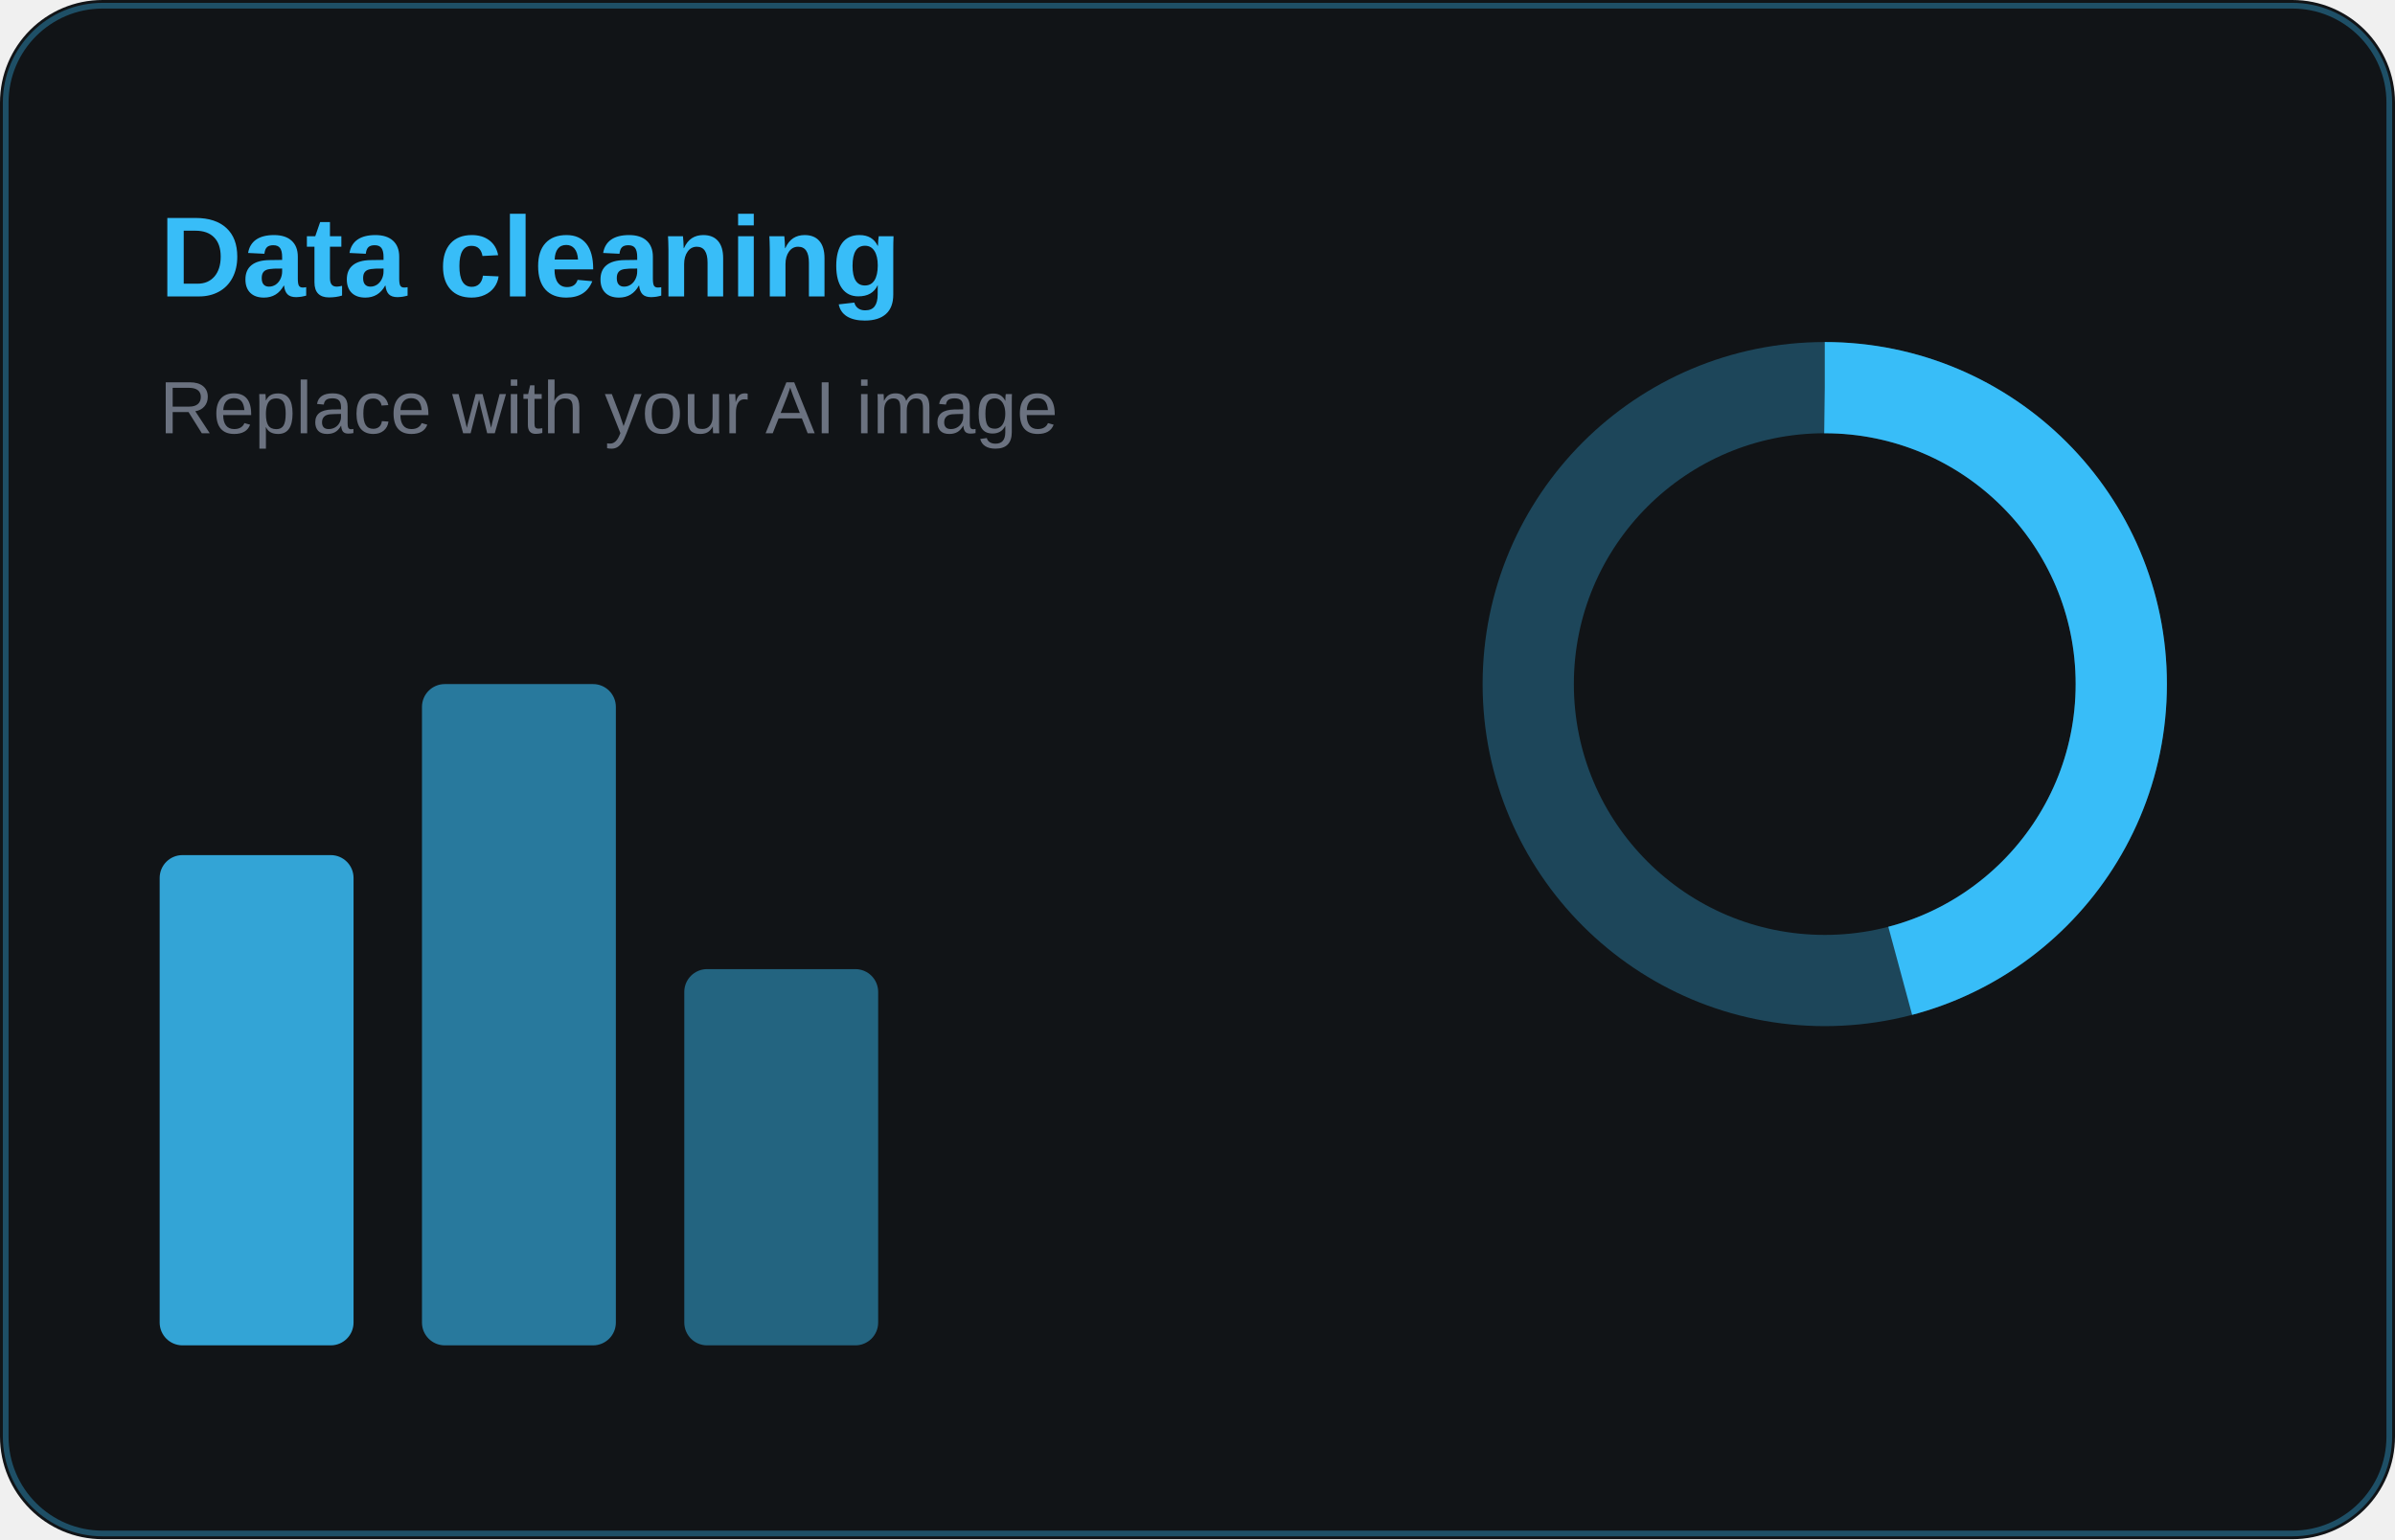
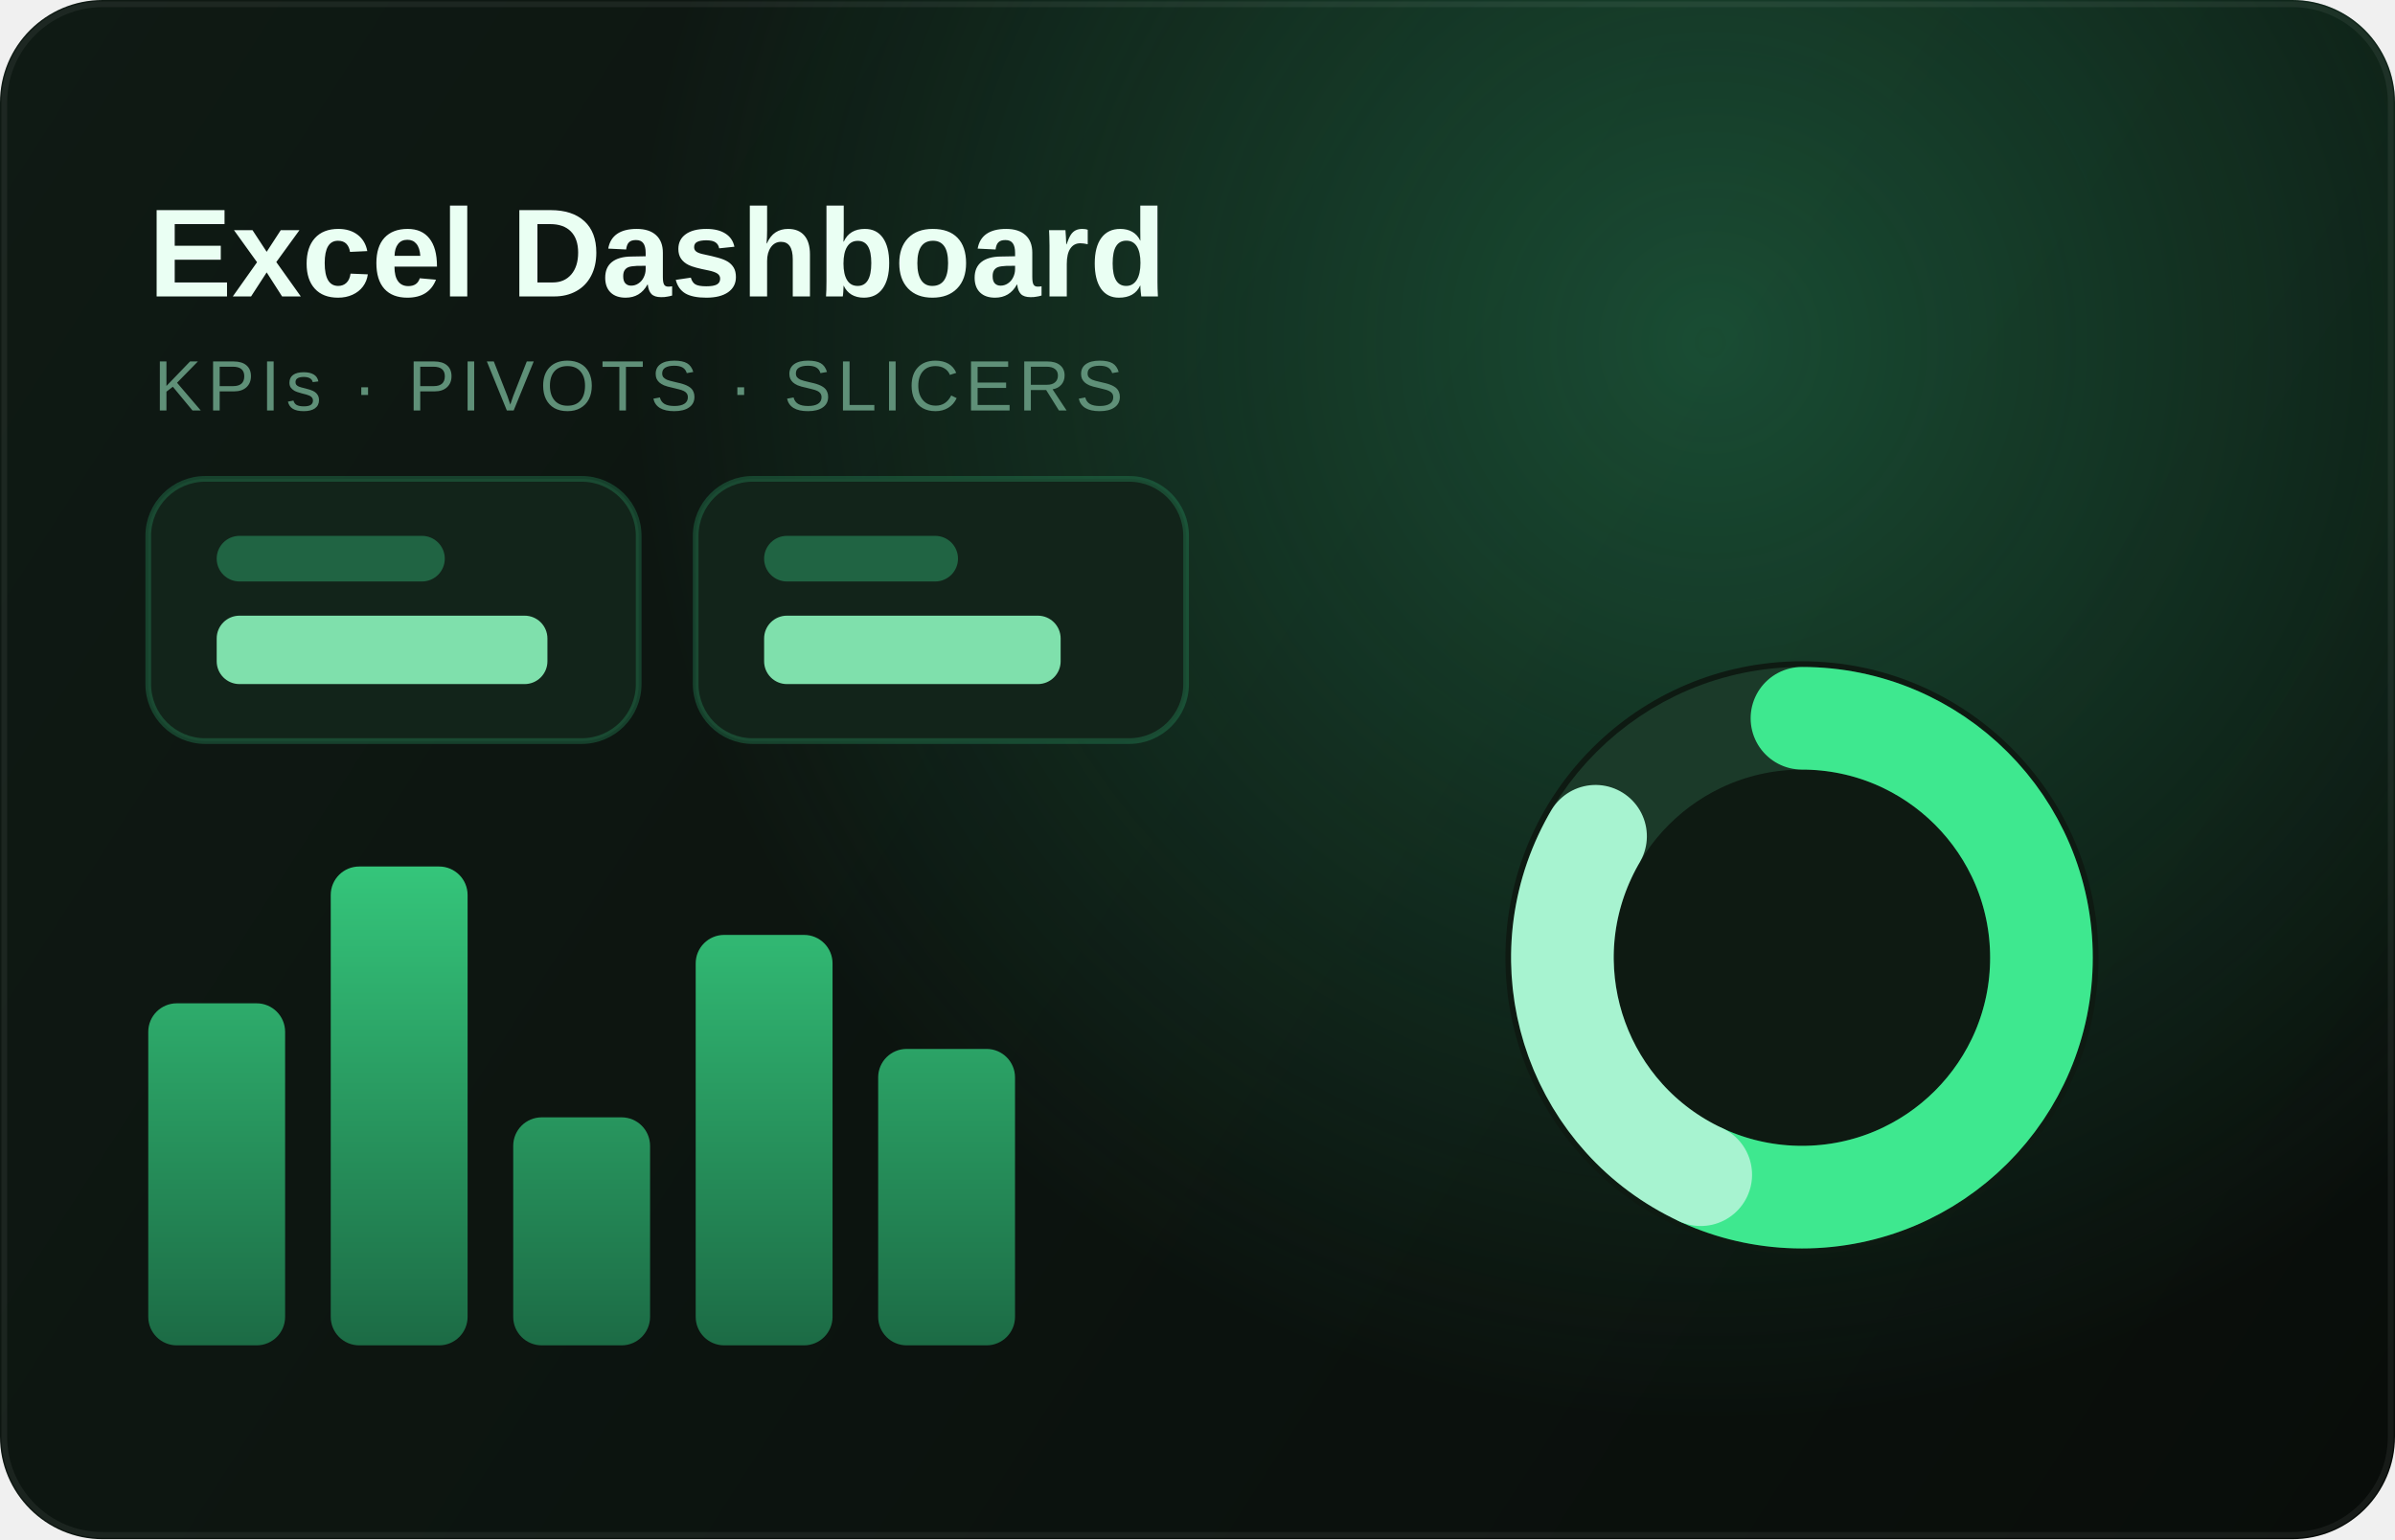
<svg xmlns="http://www.w3.org/2000/svg" viewBox="0 0 420 270" fill="none">
-   <rect width="420" height="270" rx="18" fill="#111417" />
-   <rect x="1" y="1" width="418" height="268" rx="17" fill="none" stroke="#38bdf8" stroke-opacity="0.35" />
-   <g fill="#38bdf8" opacity="0.85">
-     <rect x="28" y="150" width="34" height="86" rx="4" />
-     <rect x="74" y="120" width="34" height="116" rx="4" opacity="0.7" />
-     <rect x="120" y="170" width="34" height="66" rx="4" opacity="0.55" />
+   <defs>
+     <linearGradient id="bg2" x1="0" y1="0" x2="420" y2="270" gradientUnits="userSpaceOnUse">
+       <stop stop-color="#0F1A14" />
+       <stop offset="1" stop-color="#090D0A" />
+     </linearGradient>
+     <radialGradient id="glow2" cx="0" cy="0" r="1" gradientUnits="userSpaceOnUse" gradientTransform="translate(300 60) scale(190)">
+       <stop stop-color="#2ea36b" stop-opacity="0.4" />
+       <stop offset="1" stop-color="#2ea36b" stop-opacity="0" />
+     </radialGradient>
+     <linearGradient id="bar2" x1="0" y1="236" x2="0" y2="120" gradientUnits="userSpaceOnUse">
+       <stop stop-color="#1c6b45" />
+       <stop offset="1" stop-color="#3ee88f" />
+     </linearGradient>
+   </defs>
+   <rect width="420" height="270" rx="18" fill="url(#bg2)" />
+   <rect width="420" height="270" rx="18" fill="url(#glow2)" />
+   <rect x="0.75" y="0.75" width="418.5" height="268.5" rx="17.25" stroke="#ffffff" stroke-opacity="0.06" />
+   <g>
+     <rect x="26" y="84" width="86" height="46" rx="10" fill="#12241a" stroke="#2ea36b" stroke-opacity="0.3" />
+     <rect x="38" y="94" width="40" height="8" rx="4" fill="#2ea36b" opacity="0.5" />
+     <rect x="38" y="108" width="58" height="12" rx="4" fill="#7fe0ac" />
+     <rect x="122" y="84" width="86" height="46" rx="10" fill="#12241a" stroke="#2ea36b" stroke-opacity="0.3" />
+     <rect x="134" y="94" width="34" height="8" rx="4" fill="#2ea36b" opacity="0.5" />
+     <rect x="134" y="108" width="52" height="12" rx="4" fill="#7fe0ac" />
  </g>
-   <circle cx="320" cy="120" r="52" fill="none" stroke="#38bdf8" stroke-width="16" opacity="0.3" />
-   <circle cx="320" cy="120" r="52" fill="none" stroke="#38bdf8" stroke-width="16" stroke-dasharray="150 330" transform="rotate(-90 320 120)" />
-   <text x="28" y="52" fill="#38bdf8" font-family="Arial, sans-serif" font-size="20" font-weight="700">Data cleaning</text>
-   <text x="28" y="76" fill="#6b7280" font-family="Arial, sans-serif" font-size="13">Replace with your AI image</text>
+   <g>
+     <rect x="26" y="176" width="24" height="60" rx="5" fill="url(#bar2)" />
+     <rect x="58" y="152" width="24" height="84" rx="5" fill="url(#bar2)" />
+     <rect x="90" y="196" width="24" height="40" rx="5" fill="url(#bar2)" />
+     <rect x="122" y="164" width="24" height="72" rx="5" fill="url(#bar2)" />
+     <rect x="154" y="184" width="24" height="52" rx="5" fill="url(#bar2)" />
+   </g>
+   <g transform="translate(316 168)">
+     <circle r="52" fill="#0e1a12" />
+     <circle r="42" fill="none" stroke="#1b3a29" stroke-width="18" />
+     <circle r="42" fill="none" stroke="#3ee88f" stroke-width="18" stroke-dasharray="150 264" stroke-linecap="round" transform="rotate(-90)" />
+     <circle r="42" fill="none" stroke="#a7f3d0" stroke-width="18" stroke-dasharray="70 264" stroke-linecap="round" transform="rotate(115)" />
+   </g>
+   <text x="26" y="52" fill="#eafff3" font-family="Arial, Helvetica, sans-serif" font-size="22" font-weight="800">Excel Dashboard</text>
+   <text x="27" y="72" fill="#5f9078" font-family="Arial, Helvetica, sans-serif" font-size="12.5" letter-spacing="1">KPIs · PIVOTS · SLICERS</text>
</svg>
